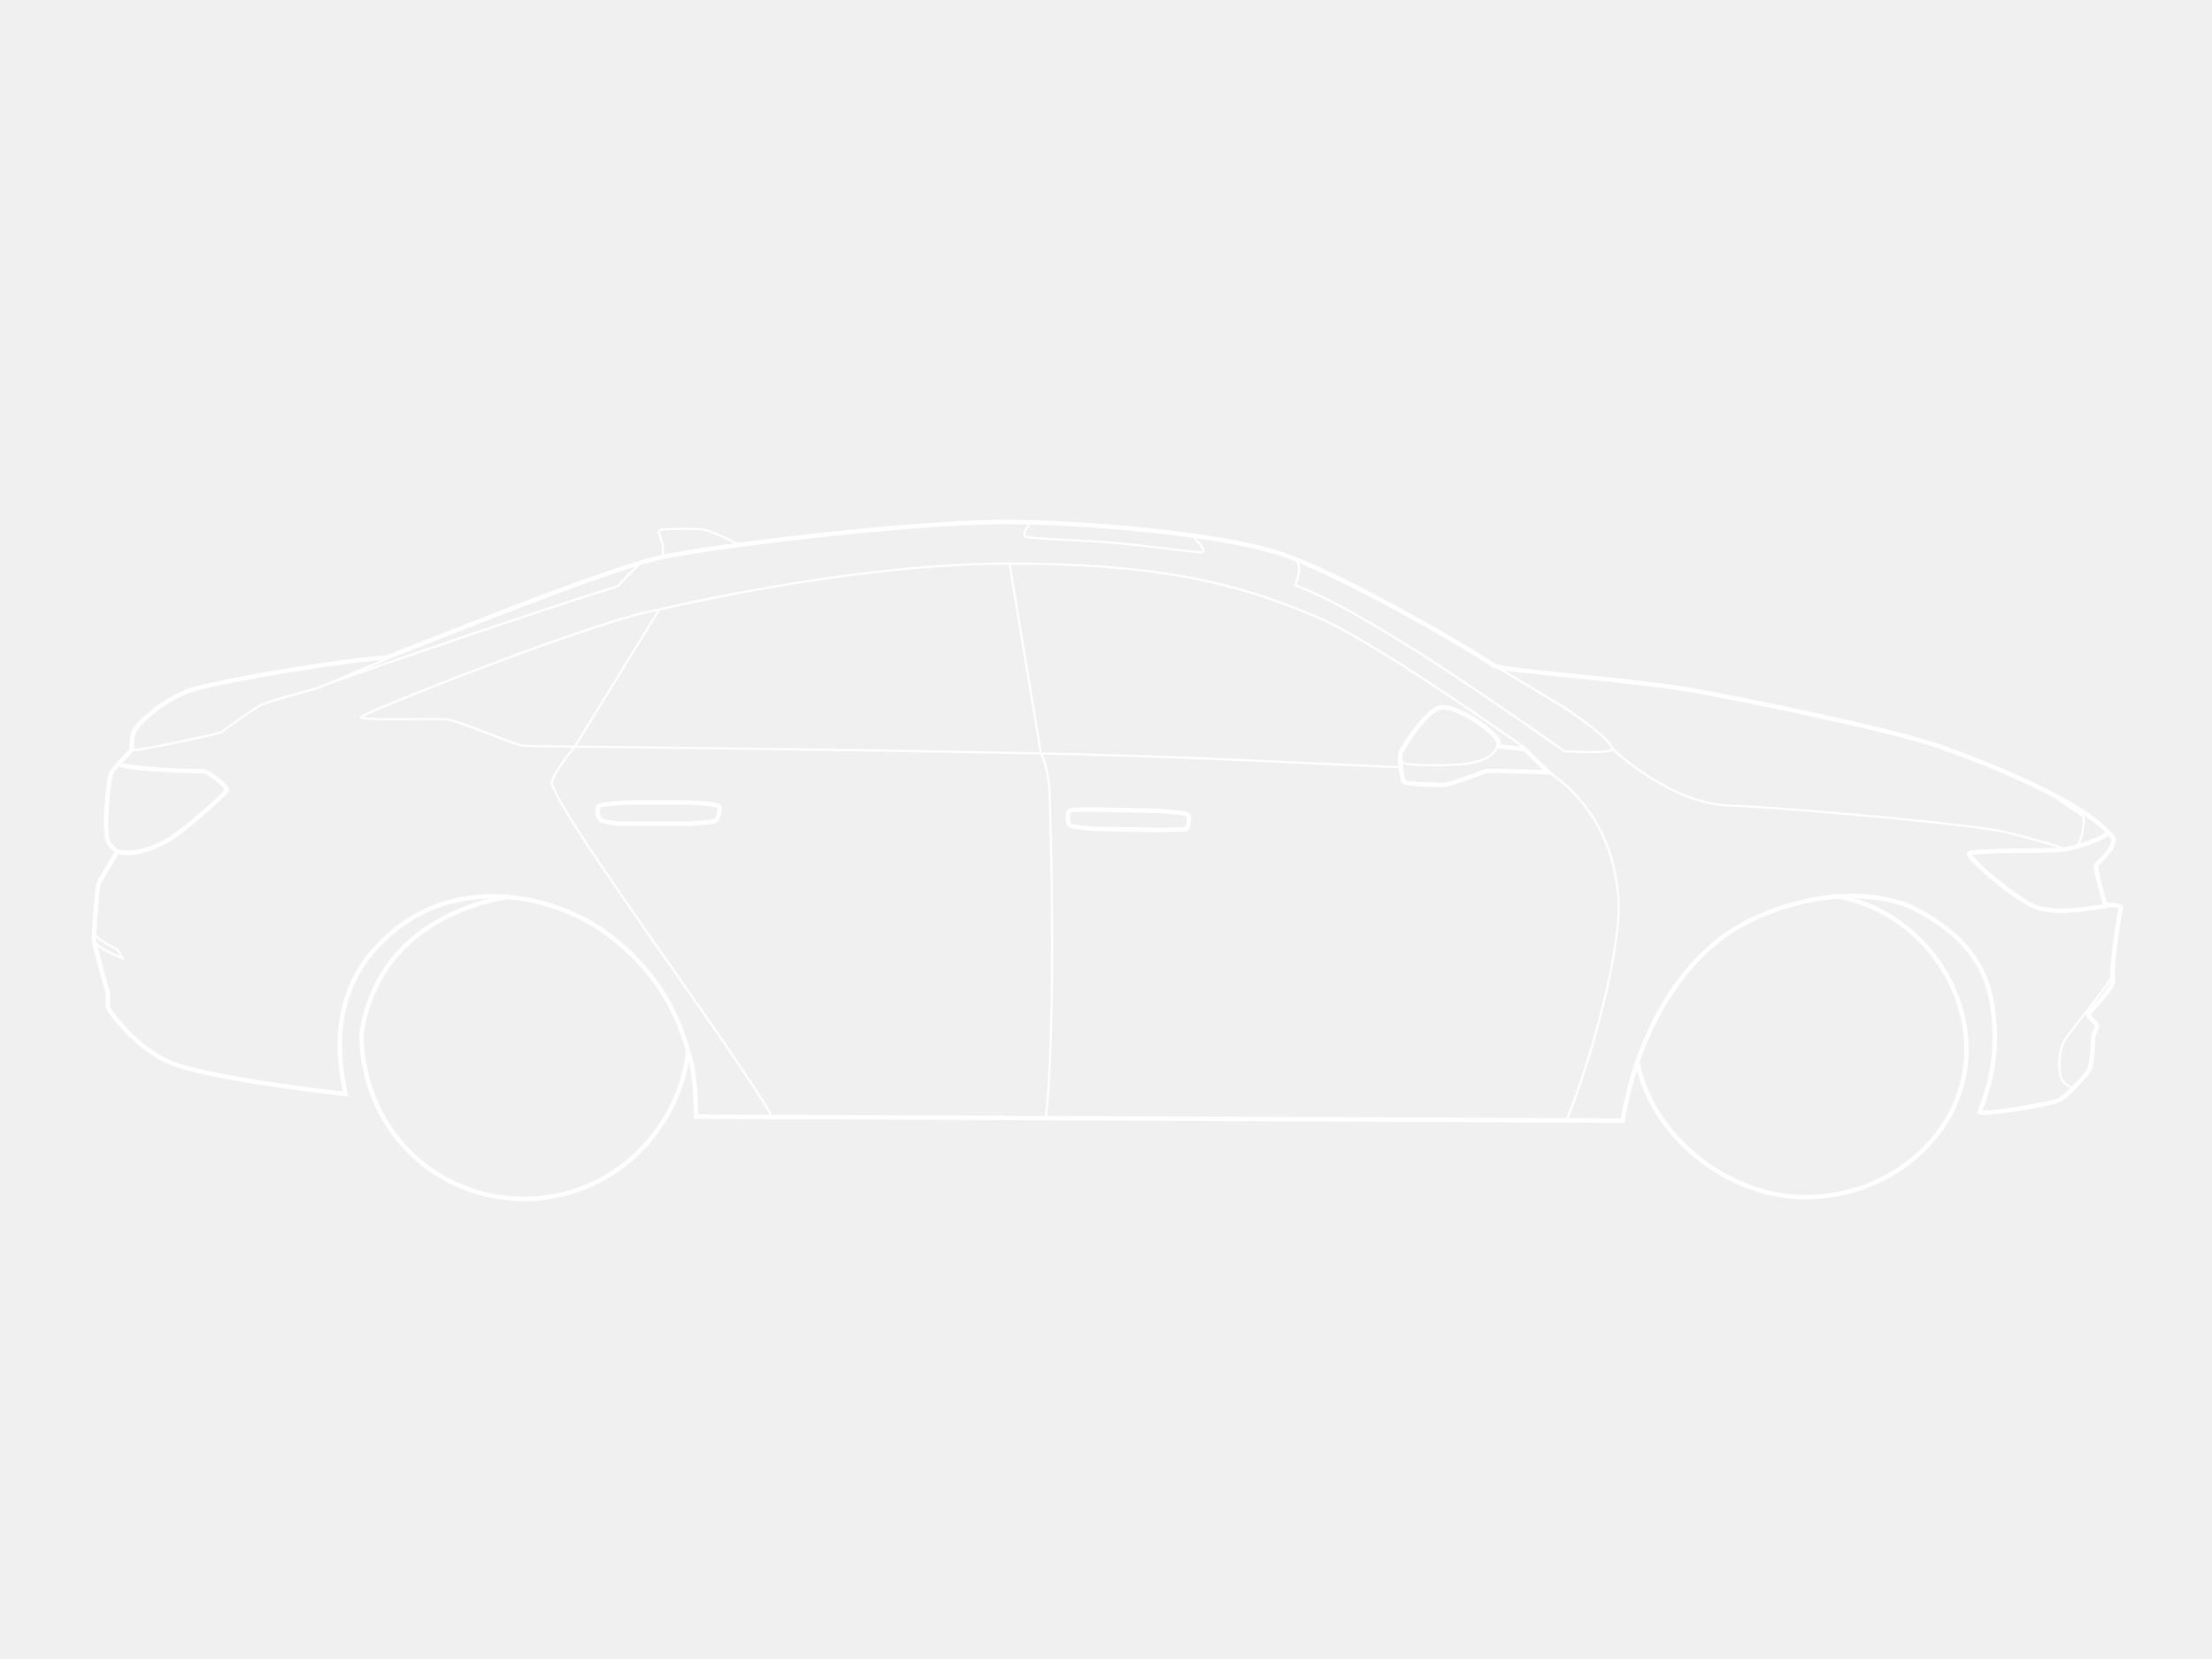
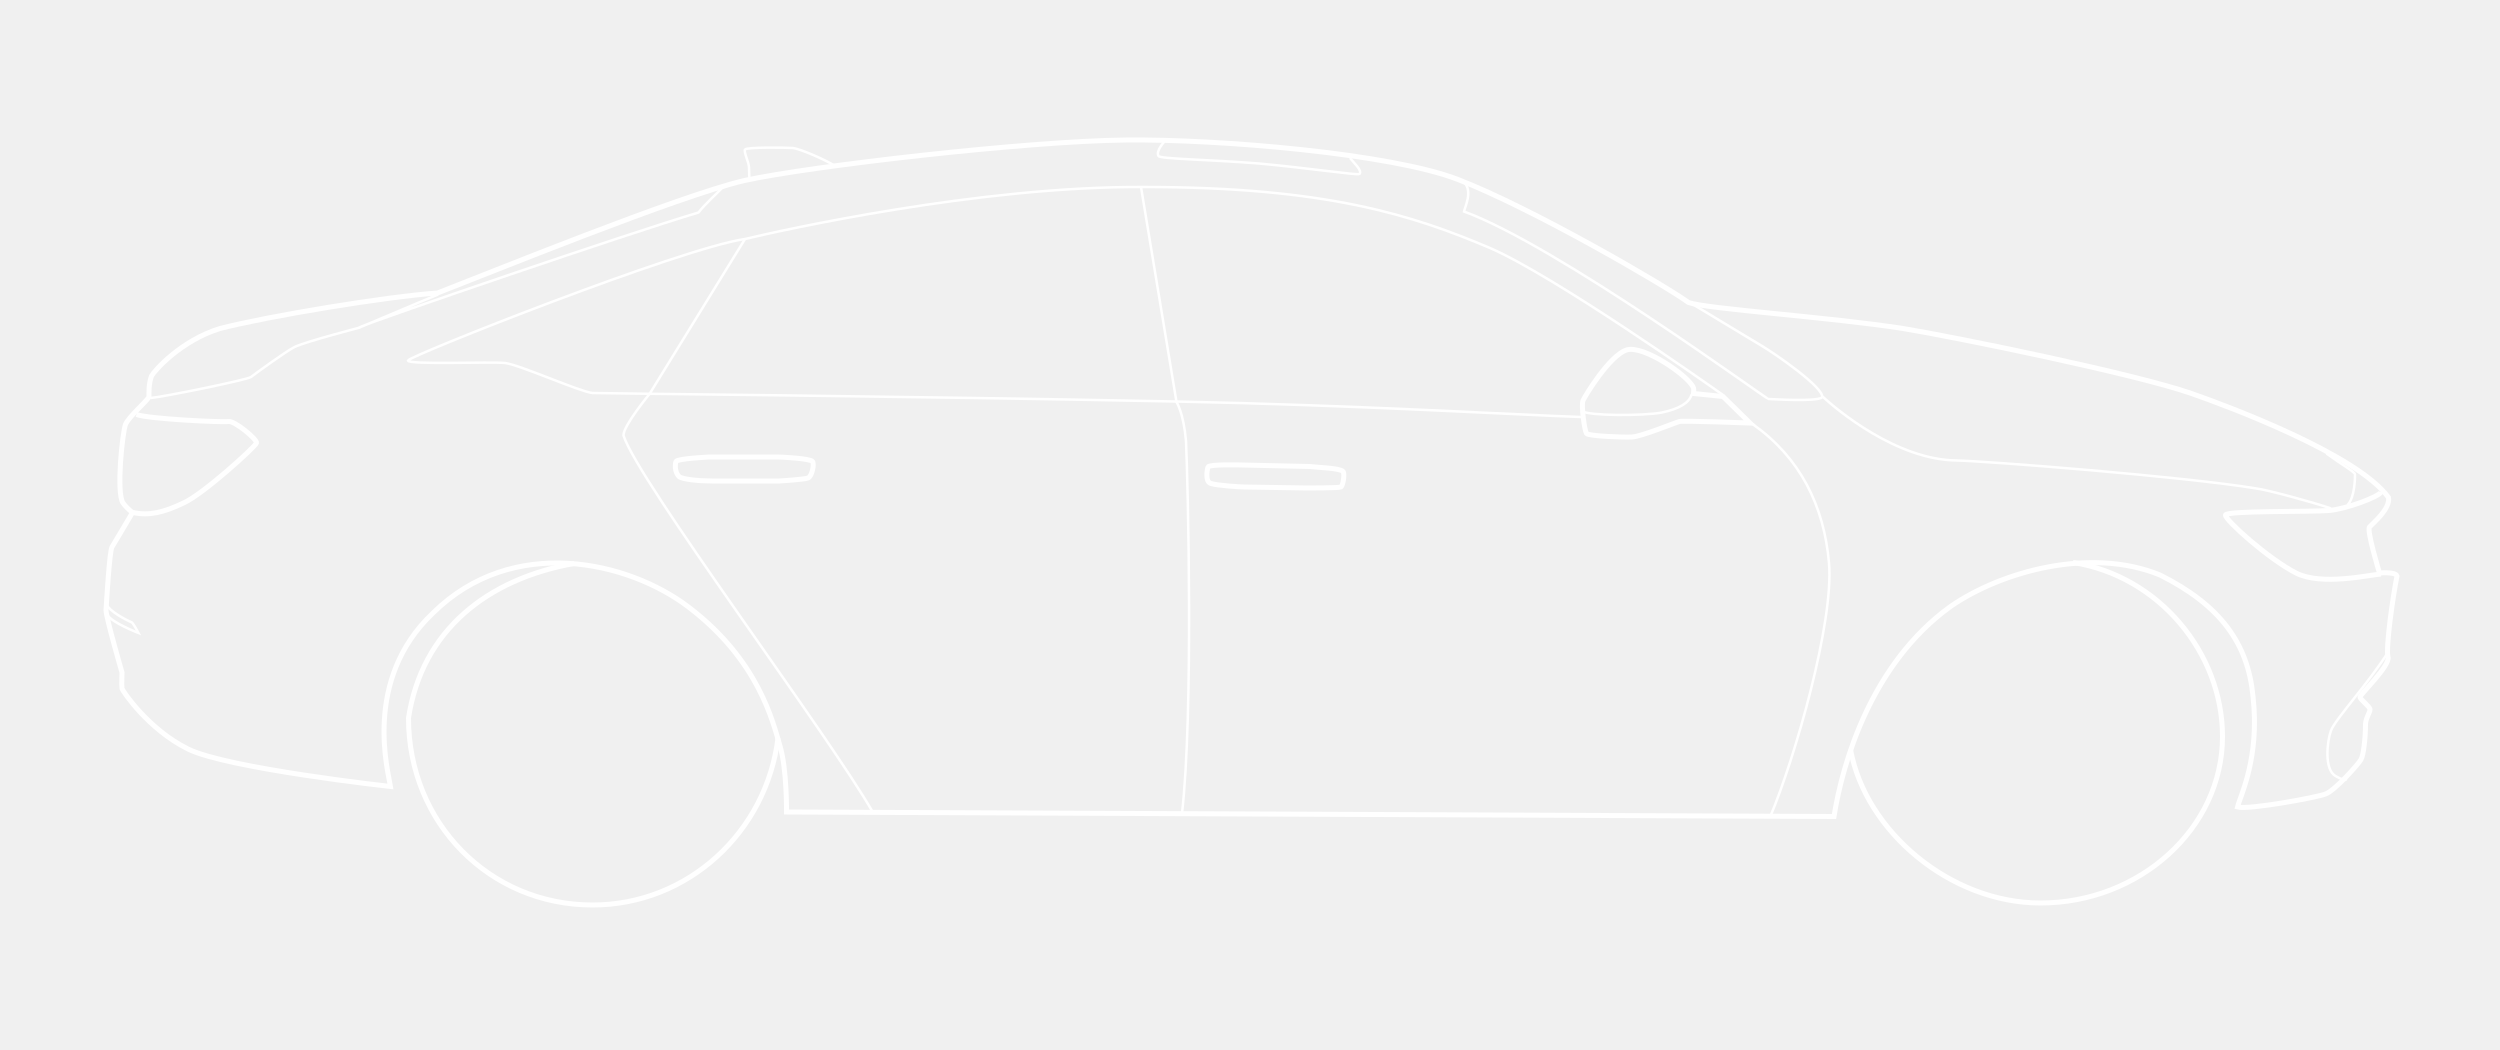
- <svg xmlns="http://www.w3.org/2000/svg" xml:space="preserve" id="haccord-PGr3RzzP_svg__Calque_1" x="0" y="0" style="enable-background:new 0 0 500 375" version="1.1" viewBox="0 0 500 375">
+ <svg xmlns="http://www.w3.org/2000/svg" xml:space="preserve" id="haccord-PGr3RzzP_svg__Calque_1" x="0" y="0" style="enable-background:new 0 0 500 375" version="1.1" viewBox="0 90 500 210">
  <style>.haccord-PGr3RzzP_svg__st2,.haccord-PGr3RzzP_svg__st3{fill:none;stroke:#fff;stroke-miterlimit:10}.haccord-PGr3RzzP_svg__st3{stroke-width:.5}</style>
  <g id="haccord-PGr3RzzP_svg__Calque_2_00000134965045821227899840000017634587864921505464_">
    <path d="M370.1 239.9c3 16.4 20 30.7 38 30.7 19.8 0 36.4-14.9 36.4-33.3 0-16.7-12.7-32.1-29.9-34.8m-299.8.2c-17.3 3.1-30.4 13.3-33.1 30.9 0 21 16.2 37.4 36.8 37.4 19.1 0 34.8-14.6 37.1-33.4" class="haccord-PGr3RzzP_svg__st2" />
    <path d="m366.8 253.3-209.5-.9s.1-8.5-1.3-13.2-4.2-17.1-18.3-27.8c-12.1-9.2-35.2-14.5-51.1 1.2-14.2 13.4-8.9 32-8.5 34.7 0 0-32.6-3.6-40.5-7.5s-13.1-11.6-13.2-12.1 0-3.2 0-3.2-3.2-11-3.2-12.5c.1-1.5.7-11.8 1.2-12.6s4.1-6.9 4.1-6.9-1-.7-1.9-1.9c-1.4-2.1-.1-14.2.5-15.7s4.1-4.5 4.7-5.5c0-.7-.1-2.6.5-4.2.6-1.1 5.9-7.1 13.7-9.5 9.7-2.5 33.4-6.4 43.5-7.1 9.6-3.7 48.4-19.5 61.4-22.5 13.2-2.9 56.6-7.9 76.3-8.1 18.5-.2 53 2.7 66.4 7.9 14.8 5.7 41.6 21.3 46.1 24.6 3.7 1.3 28.2 2.9 42.9 5.2 10.4 1.7 46.6 9.1 57.7 13 7.2 2.5 33.2 12.2 39.4 20.8.4 2.3-3.2 5.2-3.8 5.9s2 9.2 2 9.2 3.2-.3 3.5.6c-.8 3.9-2.3 14.5-1.8 16.2s-5.6 7.5-5.6 8 2 1.9 2 2.5-.9 1.8-.9 3c0 2.6-.4 6.2-.9 7-.4.8-5.3 6.3-7.1 6.9-1.8.7-15.4 3.2-17.6 2.6.5-2.1 4.5-9.8 3.1-22.1-1-10.7-6.6-18.3-18.6-24.3-13.9-5.7-31.8-.7-41.9 6.3-15.8 11.4-21.6 31.2-23.3 42z" class="haccord-PGr3RzzP_svg__st2" />
    <path d="M476.2 204.8c-2.5.2-11.9 2.4-17-.2-5.5-2.8-14.3-10.7-14.1-11.6.2-.9 17.1-.6 20.7-.9 3.5-.3 10.1-2.8 10.4-3.7M27.3 172.9c2.4.9 17.2 1.6 18.4 1.4s5.8 3.6 5.6 4.3c-.2.7-10.6 10.2-14.6 12-4 1.9-6.9 2.6-10.1 1.9m128.9-11.1h-13.6s-6.5.3-6.7.9c-.2.5-.3 2.1.6 3 .7.6 4.1.9 6.6.9h13.5s4.9-.3 5.7-.6c.8-.3 1.3-2.8.9-3.3-.4-.6-6.1-.9-7-.9zm106.4 1.9-13.5-.3s-6.6-.2-6.8.4c-.2.6-.6 3 .6 3.3 1.2.4 5.9.7 6.6.7.7 0 12.7.2 12.7.2s6.3 0 6.7-.2c.4-.3.8-2.7.4-3.1-.6-.7-5.1-.8-6.7-1zm82.7-14 5.4 5.3s-13.4-.5-14.1-.3c-.8.2-7.6 3-9.5 3.1s-8.8-.2-9.1-.7c-.4-.6-1.1-5.7-.7-6.6.4-.9 5.3-9 8.7-10.1s12.6 5.3 13.4 7.6c.1.3 0 1.1 0 1.1l5.9.6z" class="haccord-PGr3RzzP_svg__st2" />
    <path d="M167 123.2c-1.4-1-7-3.5-8.5-3.6s-9.1-.2-9.5.3c-.3.5.8 2.6.8 3.6s.1 2.5.1 2.5M21.3 210.9c.6 1.3 3.5 2.9 5.1 3.6.4.4 1.3 2.1 1.3 2.1s-5.4-2.1-6.2-3.6m456.2 7.3c-3.8 6.1-10.7 13.6-11.5 15.8s-1.4 7.8.9 9.1 2.1.6 2.1.6m-3.9-65.1c3.3 2.4 5.7 3.7 5.7 4.2s0 4.6-1.5 6.1m-3.3.7c-3-1.1-13-3.8-14.9-4-14.5-2.4-54.3-5.5-59.9-5.6-12.1-.1-24.1-10.2-26.9-12.8M270 121.6c.8 1 2.5 2.5 1.9 3.2-.3.3-10.3-1.2-20.1-2.1-10-.8-19.8-.9-20.1-1.5-.6-1 1.2-2.9 1.2-2.9m105.4 32.4c1.9 1.1 11.7 7.1 14.1 8.5 2.4 1.4 12.7 8.5 12 10.3-1.3.9-10.2.3-10.7.3s-42.1-30.6-60.9-37.5c.2-1 1.8-4 0-5.9m-148.1.9c-1.3 1.4-3.6 3.4-5 5.2-14.1 4.2-64.3 21.4-67.4 22.8-3.1 1.4 12.8-5.4 15.3-6.4" class="haccord-PGr3RzzP_svg__st3" />
    <path d="M30.1 169.6c2.5-.2 19.2-3.6 20.1-4.2.9-.7 6.8-5 8.7-6 2.3-1.1 13.1-3.9 13.1-3.9M344.6 169c-2.8-2-33.7-23.8-46.6-29.4-15.3-6.5-32.6-12.2-69.2-12.2-32.9-.2-72.7 8.7-79.8 10.4-12.7 1.8-67.2 23.4-67.4 24.3-.2.9 16.6.2 19.4.5s15.1 5.8 17.5 6c1.5.1 61.9.6 116.6 1.7 35.7.7 68.8 2.7 81.1 3.1m37.9 79.8c4.8-11.4 12.7-38.6 11.7-50.6-1-11.5-5.8-21.1-15.3-27.8" class="haccord-PGr3RzzP_svg__st3" />
    <path d="M236.4 252.7c2.3-20.3 1.2-65.6.8-74.5-.5-5.7-1.9-7.8-1.9-7.8l-7.1-43M149 137.8l-19.1 31s-5.3 6.4-5.2 8.3c2.9 9.1 41 59.8 49.9 75.4m163.7-83.6c-.4 1.7-2.6 2.9-5.9 3.6-3.6.7-14.9.7-16-.3" class="haccord-PGr3RzzP_svg__st3" />
  </g>
</svg>
